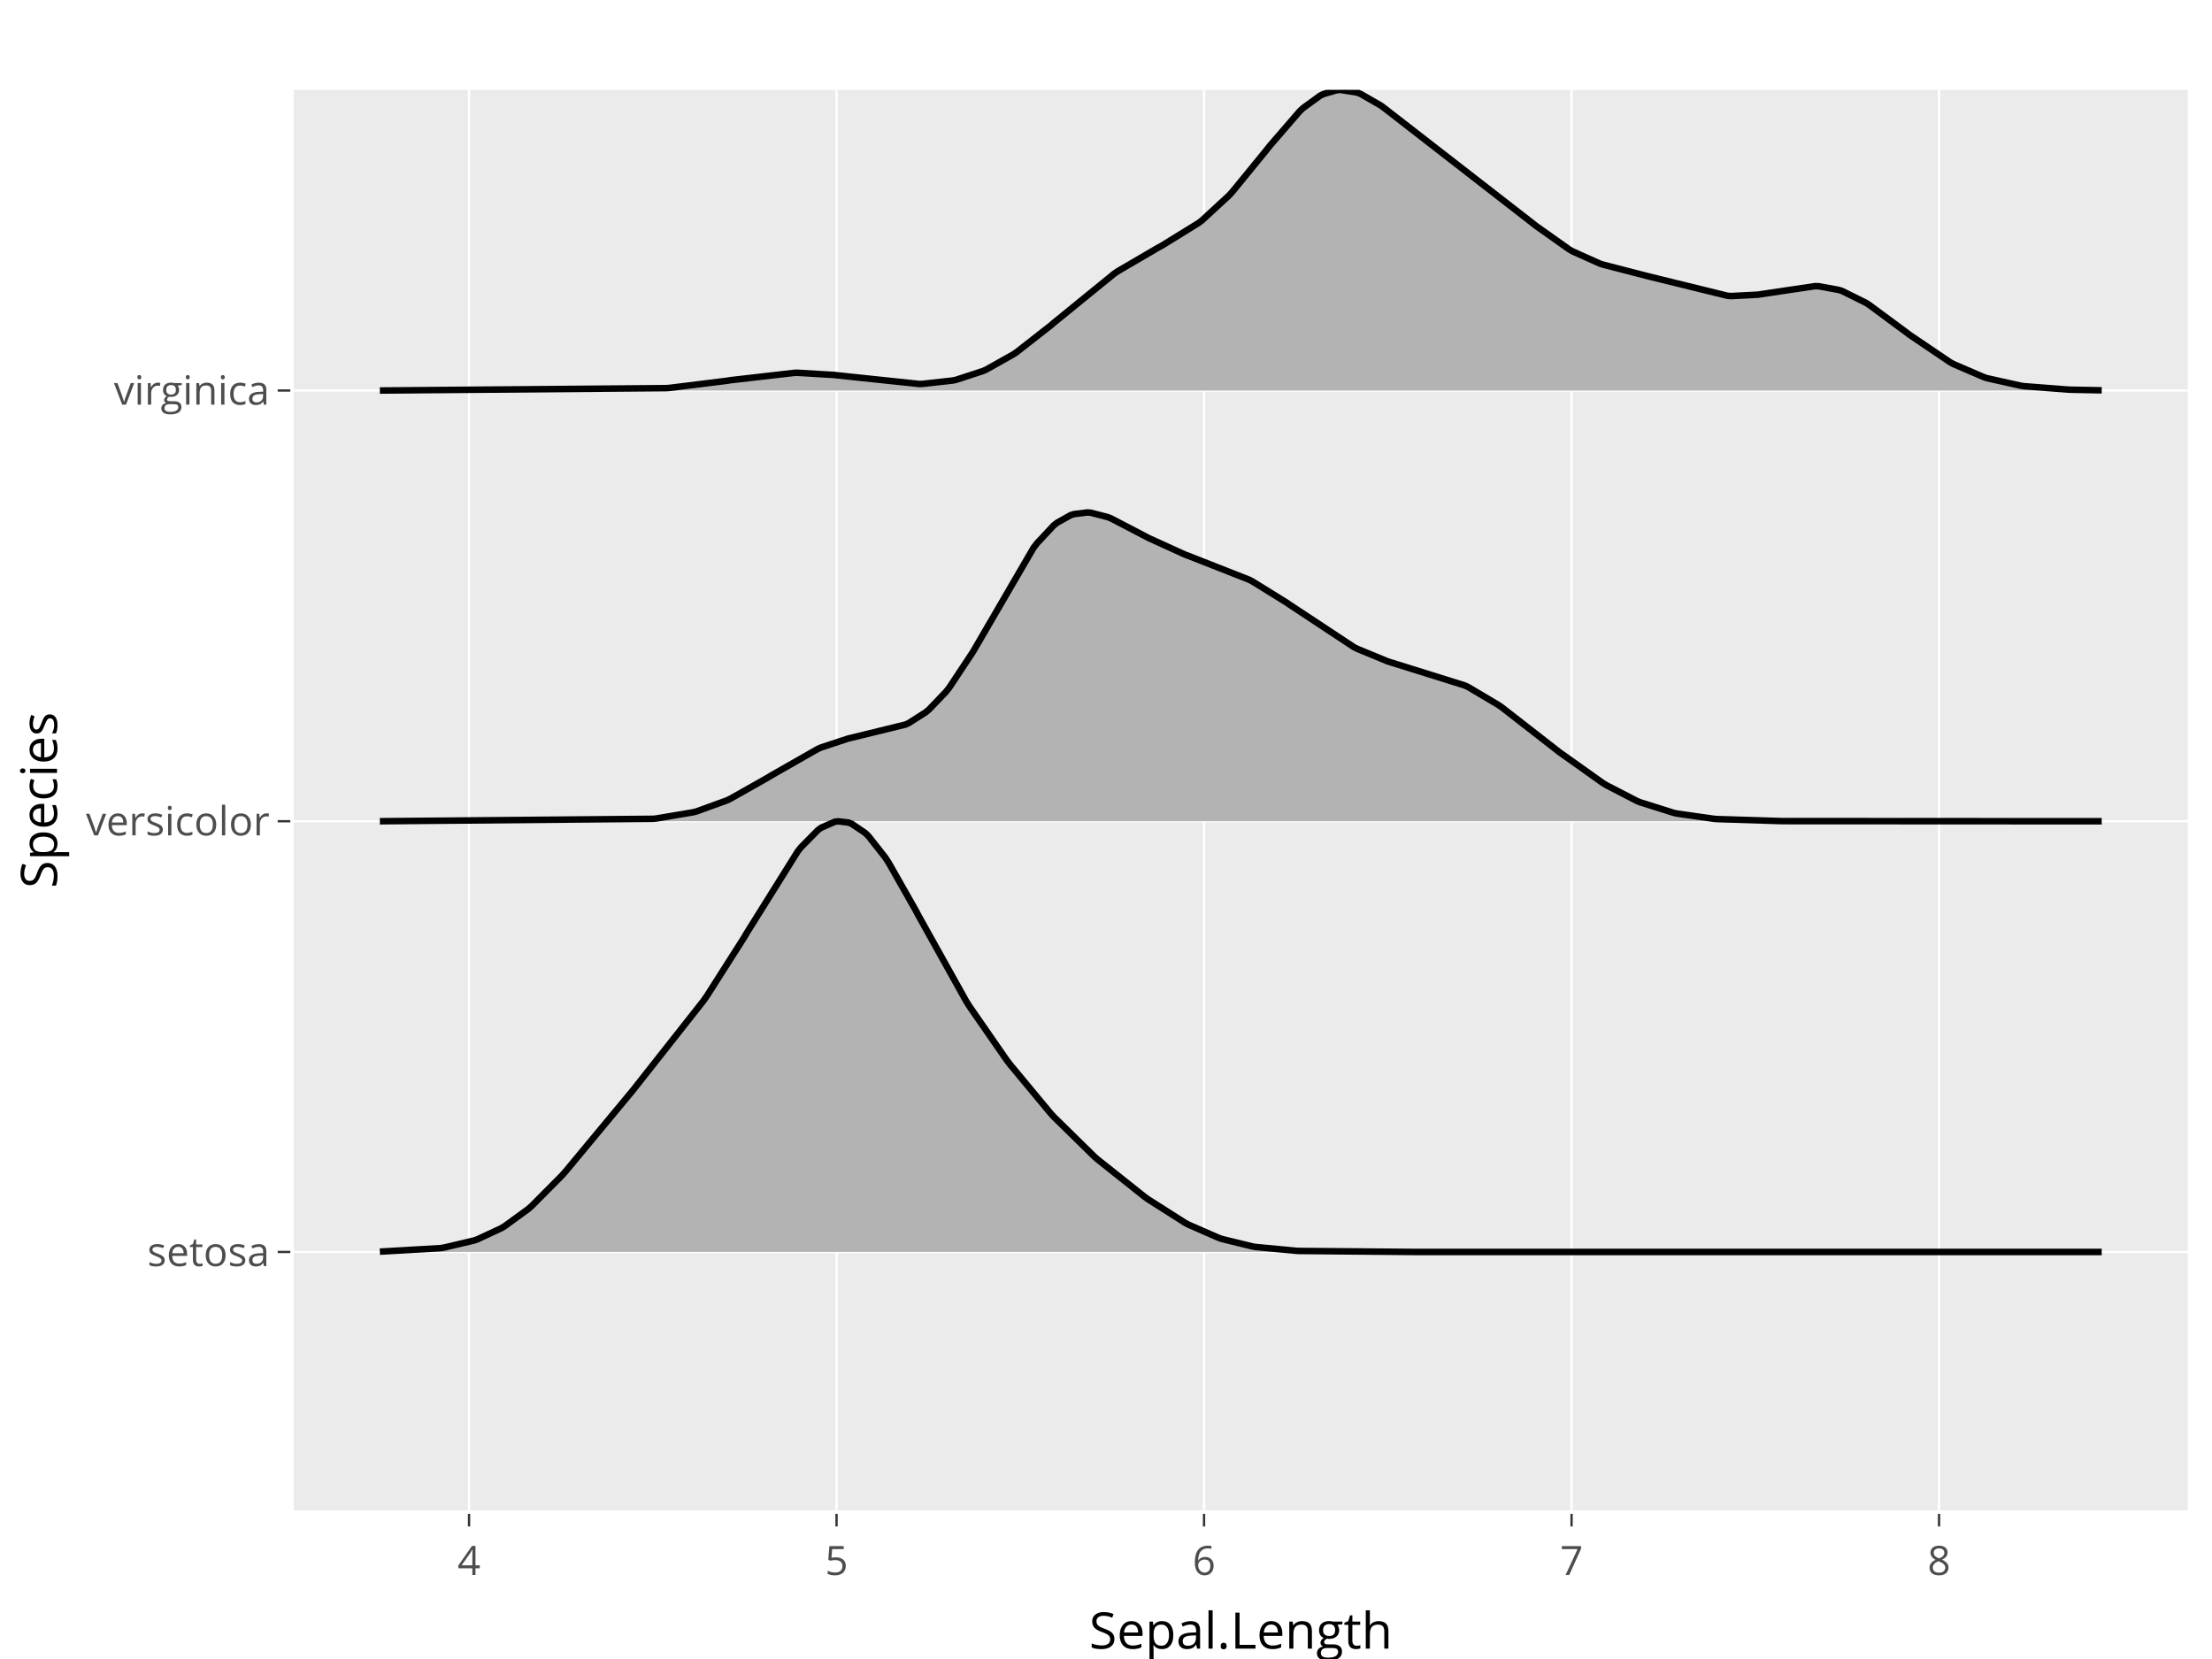
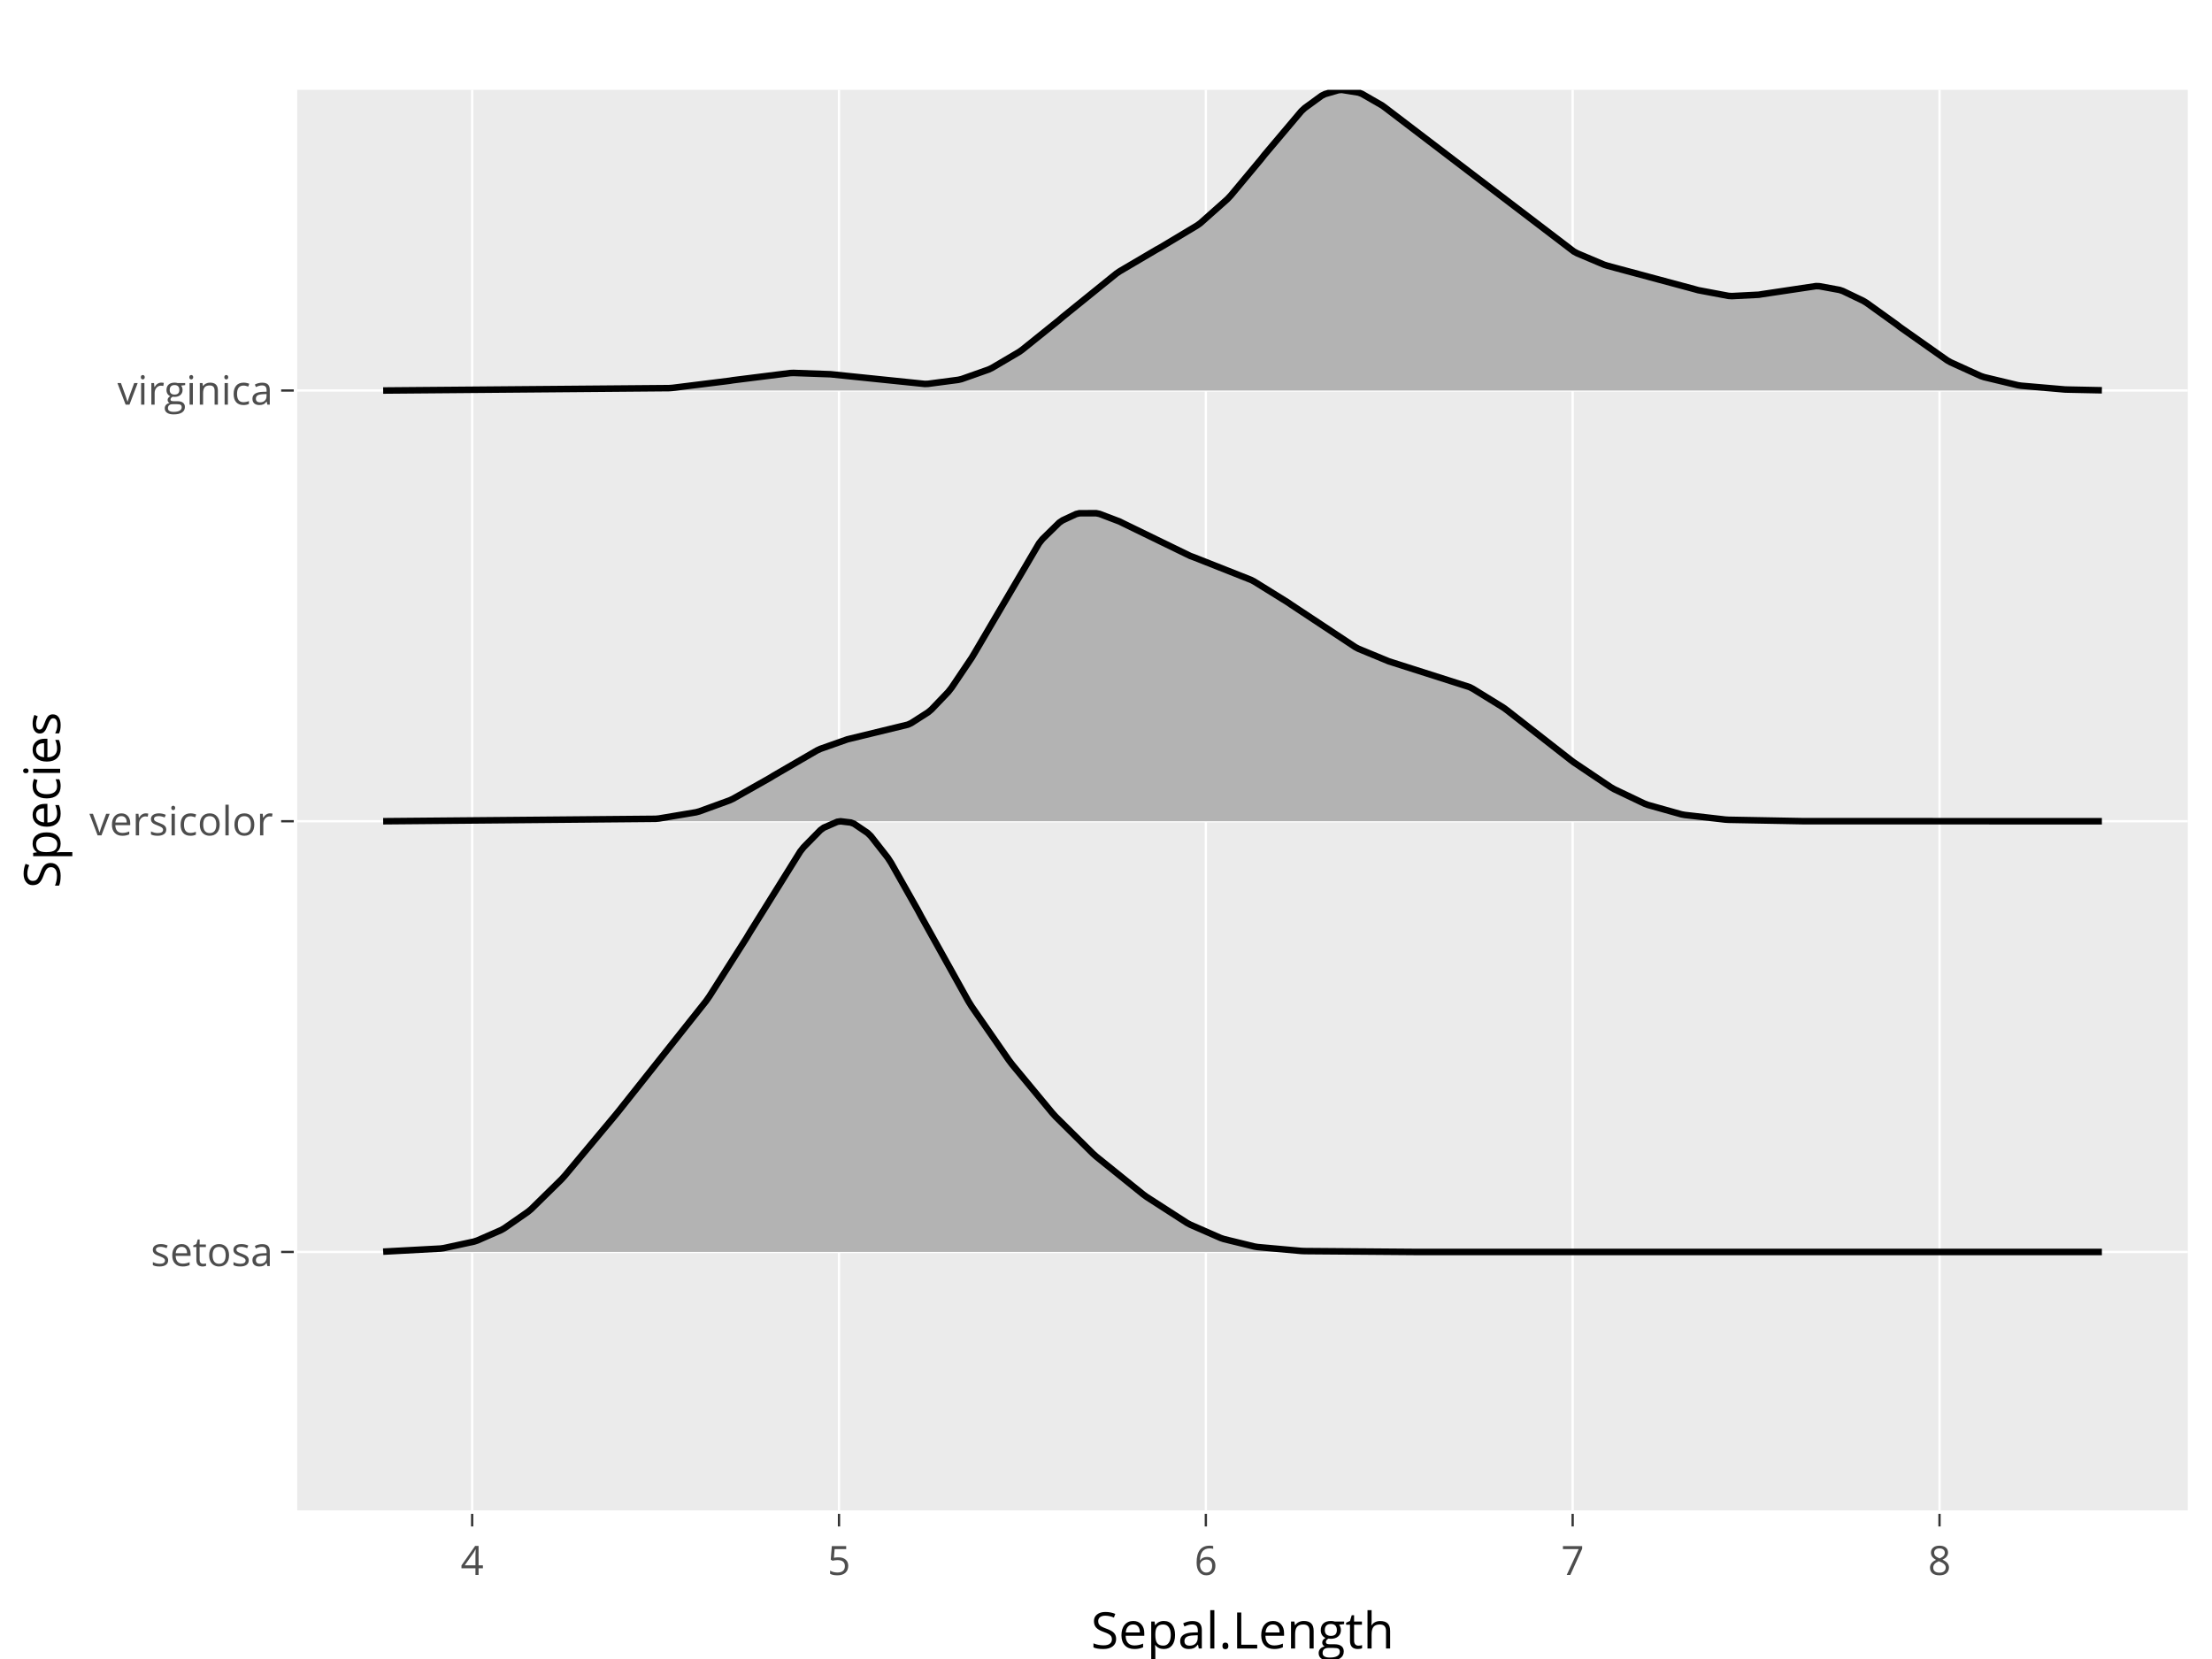
<svg xmlns="http://www.w3.org/2000/svg" class="main-svg" width="640" height="480" style="" viewBox="0 0 640 480">
  <rect x="0" y="0" width="640" height="480" style="fill: rgb(255, 255, 255); fill-opacity: 1;" />
  <defs id="defs-">
    <g class="clips">
      <clipPath id="clipxyplot" class="plotclip">
-         <rect width="548" height="411" />
+         <rect width="547" height="411" />
      </clipPath>
      <clipPath class="axesclip" id="clipx">
-         <rect x="85" y="0" width="548" height="480" />
+         <rect x="86" y="0" width="547" height="480" />
      </clipPath>
      <clipPath class="axesclip" id="clipy">
        <rect x="0" y="26" width="640" height="411" />
      </clipPath>
      <clipPath class="axesclip" id="clipxy">
-         <rect x="85" y="26" width="548" height="411" />
+         <rect x="86" y="26" width="547" height="411" />
      </clipPath>
    </g>
    <g class="gradients" />
    <g class="patterns" />
  </defs>
  <g class="bglayer">
-     <rect class="bg" x="85" y="26" width="548" height="411" style="fill: rgb(235, 235, 235); fill-opacity: 1; stroke-width: 0;" />
+     <rect class="bg" x="86" y="26" width="547" height="411" style="fill: rgb(235, 235, 235); fill-opacity: 1; stroke-width: 0;" />
  </g>
  <g class="layer-below">
    <g class="imagelayer" />
    <g class="shapelayer" />
  </g>
  <g class="cartesianlayer">
    <g class="subplot xy">
      <g class="layer-subplot">
        <g class="shapelayer" />
        <g class="imagelayer" />
      </g>
      <g class="gridlayer">
        <g class="x">
-           <path class="xgrid crisp" transform="translate(135.71,0)" d="M0,26v411" style="stroke: rgb(255, 255, 255); stroke-opacity: 1; stroke-width: 0.664px;" />
-           <path class="xgrid crisp" transform="translate(242.04,0)" d="M0,26v411" style="stroke: rgb(255, 255, 255); stroke-opacity: 1; stroke-width: 0.664px;" />
-           <path class="xgrid crisp" transform="translate(348.37,0)" d="M0,26v411" style="stroke: rgb(255, 255, 255); stroke-opacity: 1; stroke-width: 0.664px;" />
-           <path class="xgrid crisp" transform="translate(454.7,0)" d="M0,26v411" style="stroke: rgb(255, 255, 255); stroke-opacity: 1; stroke-width: 0.664px;" />
-           <path class="xgrid crisp" transform="translate(561.03,0)" d="M0,26v411" style="stroke: rgb(255, 255, 255); stroke-opacity: 1; stroke-width: 0.664px;" />
+           <path class="xgrid crisp" transform="translate(136.61,0)" d="M0,26v411" style="stroke: rgb(255, 255, 255); stroke-opacity: 1; stroke-width: 0.664px;" />
+           <path class="xgrid crisp" transform="translate(242.75,0)" d="M0,26v411" style="stroke: rgb(255, 255, 255); stroke-opacity: 1; stroke-width: 0.664px;" />
+           <path class="xgrid crisp" transform="translate(348.89,0)" d="M0,26v411" style="stroke: rgb(255, 255, 255); stroke-opacity: 1; stroke-width: 0.664px;" />
+           <path class="xgrid crisp" transform="translate(455.02,0)" d="M0,26v411" style="stroke: rgb(255, 255, 255); stroke-opacity: 1; stroke-width: 0.664px;" />
+           <path class="xgrid crisp" transform="translate(561.16,0)" d="M0,26v411" style="stroke: rgb(255, 255, 255); stroke-opacity: 1; stroke-width: 0.664px;" />
        </g>
        <g class="y">
-           <path class="ygrid crisp" transform="translate(0,362.23)" d="M85,0h548" style="stroke: rgb(255, 255, 255); stroke-opacity: 1; stroke-width: 0.664px;" />
-           <path class="ygrid crisp" transform="translate(0,237.61)" d="M85,0h548" style="stroke: rgb(255, 255, 255); stroke-opacity: 1; stroke-width: 0.664px;" />
-           <path class="ygrid crisp" transform="translate(0,112.99)" d="M85,0h548" style="stroke: rgb(255, 255, 255); stroke-opacity: 1; stroke-width: 0.664px;" />
+           <path class="ygrid crisp" transform="translate(0,362.23)" d="M86,0h547" style="stroke: rgb(255, 255, 255); stroke-opacity: 1; stroke-width: 0.664px;" />
+           <path class="ygrid crisp" transform="translate(0,237.61)" d="M86,0h547" style="stroke: rgb(255, 255, 255); stroke-opacity: 1; stroke-width: 0.664px;" />
+           <path class="ygrid crisp" transform="translate(0,112.99)" d="M86,0h547" style="stroke: rgb(255, 255, 255); stroke-opacity: 1; stroke-width: 0.664px;" />
        </g>
      </g>
      <g class="zerolinelayer" />
      <path class="xlines-below" />
      <path class="ylines-below" />
      <g class="overlines-below" />
      <g class="xaxislayer-below" />
      <g class="yaxislayer-below" />
      <g class="overaxes-below" />
-       <g class="plot" transform="translate(85,26)" clip-path="url(#clipxyplot)">
+       <g class="plot" transform="translate(86,26)" clip-path="url(#clipxyplot)">
        <g class="scatterlayer mlayer">
          <g class="trace scatter trace-vdiffr-plotly-1" style="stroke-miterlimit: 2; opacity: 1;">
            <g class="fills">
              <g>
-                 <path class="js-fill" d="M24.91,86.99L523.09,86.99L505.54,86.27L504.57,86.18L493.84,84.49L492.87,84.25L484.09,81.23L483.12,80.79L475.32,76.45L474.35,75.81L463.62,67.89L462.65,67.14L452.9,60.46L451.92,59.93L446.07,57.61L445.1,57.37L439.25,56.77L438.27,56.81L429.5,58.16L428.52,58.36L418.77,59.7L417.8,59.71L410,58.88L409.03,58.67L384.65,52.2L383.68,51.95L373.93,48.7L372.95,48.25L365.15,43.67L364.18,42.98L352.48,33.75L351.51,32.96L334.93,20.67L333.96,19.96L321.28,9.9L320.31,9.08L310.56,2.06L309.58,1.57L304.71,0.09L303.73,0.01L299.84,0.49L298.86,0.8L293.99,3.62L293.01,4.41L287.16,10.32L286.19,11.47L266.69,34.44L265.71,35.32L257.91,41.18L256.94,41.79L232.57,56.71L231.59,57.48L206.24,77.77L205.27,78.35L197.47,82.13L196.49,82.48L188.69,84.46L187.72,84.61L178.95,85.08L177.97,85.04L166.27,83.86L165.3,83.72L148.72,81.89L147.75,81.87L137.02,82.43L136.05,82.55L100.95,86.67L99.98,86.71L66.83,86.99L65.86,86.99L24.91,86.99L24.91,86.99Z" style="fill: rgb(179, 179, 179); fill-opacity: 1; stroke-width: 0;" />
+                 <path class="js-fill" d="M24.86,86.99L522.14,86.99L504.62,86.27L503.65,86.19L491.97,84.26L491,84L483.21,81.24L482.24,80.8L474.45,76.46L473.48,75.82L461.8,67.14L460.83,66.4L451.1,59.92L450.12,59.44L444.29,57.36L443.31,57.16L437.47,56.81L436.5,56.88L427.74,58.37L426.77,58.57L417.04,59.73L416.06,59.71L408.28,58.68L407.31,58.46L375.19,49.54L374.22,49.14L366.43,45L365.46,44.36L355.73,36.94L354.76,36.14L336.27,22.1L335.29,21.4L321.67,10.74L320.7,9.92L310.97,2.61L309.99,2.06L305.13,0.25L304.15,0.1L300.26,0.25L299.29,0.49L295.4,2.27L294.42,2.9L288.58,8.16L287.61,9.23L276.91,22.56L275.93,23.78L267.17,33.55L266.2,34.47L259.39,39.92L258.42,40.57L247.71,46.7L246.74,47.23L236.03,53.82L235.06,54.52L223.38,64.04L222.41,64.89L208.79,75.87L207.81,76.53L200.03,80.92L199.06,81.35L191.27,83.9L190.3,84.11L181.54,85.08L180.57,85.09L169.86,84.38L168.89,84.26L146.51,81.85L145.53,81.85L133.85,82.8L132.88,82.94L106.61,86.37L105.63,86.43L85.2,86.95L84.22,86.96L24.86,86.99L24.86,86.99Z" style="fill: rgb(179, 179, 179); fill-opacity: 1; stroke-width: 0;" />
              </g>
            </g>
            <g class="errorbars" />
            <g class="lines">
-               <path class="js-line" d="M24.91,86.99L523.09,86.99L505.54,86.27L504.57,86.18L493.84,84.49L492.87,84.25L484.09,81.23L483.12,80.79L475.32,76.45L474.35,75.81L463.62,67.89L462.65,67.14L452.9,60.46L451.92,59.93L446.07,57.61L445.1,57.37L439.25,56.77L438.27,56.81L429.5,58.16L428.52,58.36L418.77,59.7L417.8,59.71L410,58.88L409.03,58.67L384.65,52.2L383.68,51.95L373.93,48.7L372.95,48.25L365.15,43.67L364.18,42.98L352.48,33.75L351.51,32.96L334.93,20.67L333.96,19.96L321.28,9.9L320.31,9.08L310.56,2.06L309.58,1.57L304.71,0.09L303.73,0.01L299.84,0.49L298.86,0.8L293.99,3.62L293.01,4.41L287.16,10.32L286.19,11.47L266.69,34.44L265.71,35.32L257.91,41.18L256.94,41.79L232.57,56.71L231.59,57.48L206.24,77.77L205.27,78.35L197.47,82.13L196.49,82.48L188.69,84.46L187.72,84.61L178.95,85.08L177.97,85.04L166.27,83.86L165.3,83.72L148.72,81.89L147.75,81.87L137.02,82.43L136.05,82.55L100.95,86.67L99.98,86.71L66.83,86.99L65.86,86.99L24.91,86.99L24.91,86.99" style="vector-effect: non-scaling-stroke; fill: none; stroke: rgb(0, 0, 0); stroke-opacity: 0; stroke-width: 1.89px; opacity: 1;" />
+               <path class="js-line" d="M24.86,86.99L522.14,86.99L504.62,86.27L503.65,86.19L491.97,84.26L491,84L483.21,81.24L482.24,80.8L474.45,76.46L473.48,75.82L461.8,67.14L460.83,66.4L451.1,59.92L450.12,59.44L444.29,57.36L443.31,57.16L437.47,56.81L436.5,56.88L427.74,58.37L426.77,58.57L417.04,59.73L416.06,59.71L408.28,58.68L407.31,58.46L375.19,49.54L374.22,49.14L366.43,45L365.46,44.36L355.73,36.94L354.76,36.14L336.27,22.1L335.29,21.4L321.67,10.74L320.7,9.92L310.97,2.61L309.99,2.06L305.13,0.25L304.15,0.1L300.26,0.25L299.29,0.49L295.4,2.27L294.42,2.9L288.58,8.16L287.61,9.23L276.91,22.56L275.93,23.78L267.17,33.55L266.2,34.47L259.39,39.92L258.42,40.57L247.71,46.7L246.74,47.23L236.03,53.82L235.06,54.52L223.38,64.04L222.41,64.89L208.79,75.87L207.81,76.53L200.03,80.92L199.06,81.35L191.27,83.9L190.3,84.11L181.54,85.08L180.57,85.09L169.86,84.38L168.89,84.26L146.51,81.85L145.53,81.85L133.85,82.8L132.88,82.94L106.61,86.37L105.63,86.43L85.2,86.95L84.22,86.96L24.86,86.99L24.86,86.99" style="vector-effect: non-scaling-stroke; fill: none; stroke: rgb(0, 0, 0); stroke-opacity: 0; stroke-width: 1.89px; opacity: 1;" />
            </g>
            <g class="points" />
            <g class="text" />
          </g>
          <g class="trace scatter trace-vdiffr-plotly-2" style="stroke-miterlimit: 2; opacity: 1;">
            <g class="fills" />
            <g class="errorbars" />
            <g class="lines">
-               <path class="js-line" d="M24.91,86.99L107.78,86.3L108.75,86.23L125.33,84.17L126.3,84.01L144.82,81.88L145.8,81.86L156.52,82.5L157.5,82.62L180.9,85.09L181.87,85.07L190.64,84.1L191.62,83.89L199.42,81.34L200.39,80.91L208.19,76.52L209.17,75.86L218.92,68.24L219.89,67.41L237.44,53.13L238.42,52.47L250.11,45.64L251.09,45.12L261.81,38.5L262.79,37.75L270.59,30.55L271.56,29.49L281.31,17.56L282.29,16.31L291.06,6.16L292.04,5.25L296.91,1.71L297.89,1.22L301.79,0.09L302.76,0L307.63,0.77L308.61,1.14L314.46,4.5L315.43,5.2L358.33,38.5L359.31,39.28L369.05,46.18L370.03,46.74L377.83,50.24L378.8,50.56L391.48,53.84L392.45,54.08L414.88,59.59L415.85,59.66L423.65,59.25L424.62,59.1L440.22,56.78L441.2,56.82L447.05,57.89L448.02,58.21L454.85,61.6L455.82,62.22L466.55,70.15L467.52,70.89L479.22,78.8L480.19,79.33L488.97,83.11L489.94,83.43L499.69,85.6L500.67,85.74L513.34,86.72L514.32,86.76L523.09,86.93" style="vector-effect: non-scaling-stroke; fill: none; stroke: rgb(0, 0, 0); stroke-opacity: 1; stroke-width: 1.89px; opacity: 1;" />
+               <path class="js-line" d="M24.86,86.99L107.58,86.3L108.55,86.23L125.1,84.17L126.07,84.01L142.61,81.94L143.59,81.9L154.29,82.28L155.26,82.38L181.54,85.08L182.51,85.05L191.27,83.9L192.24,83.67L200.03,80.92L201,80.46L208.79,75.87L209.76,75.19L220.46,66.58L221.44,65.73L237.01,53.14L237.98,52.48L248.69,46.18L249.66,45.65L260.36,39.24L261.34,38.53L269.12,31.61L270.09,30.58L278.85,20.08L279.83,18.83L290.53,6.16L291.5,5.26L296.37,1.71L297.34,1.22L301.23,0.09L302.21,0L307.07,0.78L308.05,1.15L313.89,4.51L314.86,5.22L369.35,46.76L370.33,47.29L378.11,50.58L379.09,50.89L404.39,57.69L405.36,57.96L414.12,59.61L415.09,59.67L422.88,59.27L423.85,59.11L439.42,56.78L440.39,56.81L446.23,57.88L447.2,58.21L453.04,61.01L454.02,61.6L462.78,67.89L463.75,68.65L477.37,78.25L478.35,78.81L487.1,82.79L488.08,83.12L497.81,85.45L498.78,85.6L511.43,86.69L512.4,86.72L522.14,86.92" style="vector-effect: non-scaling-stroke; fill: none; stroke: rgb(0, 0, 0); stroke-opacity: 1; stroke-width: 1.89px; opacity: 1;" />
            </g>
            <g class="points" />
            <g class="text" />
          </g>
          <g class="trace scatter trace-vdiffr-plotly-3" style="stroke-miterlimit: 2; opacity: 1;">
            <g class="fills">
              <g>
-                 <path class="js-fill" d="M24.91,211.61L523.09,211.61L410.98,210.92L410,210.83L399.28,209.19L398.3,208.96L388.55,205.71L387.58,205.28L377.83,199.98L376.85,199.35L365.15,190.81L364.18,190.04L344.68,175.47L343.71,174.89L334.93,170.68L333.96,170.33L322.26,167L321.28,166.74L311.53,163.51L310.56,163.08L301.79,158.36L300.81,157.75L274.49,140.78L273.51,140.32L261.81,135.87L260.84,135.53L250.11,131.11L249.14,130.62L233.54,122.94L232.57,122.68L227.69,122.34L226.72,122.5L222.82,123.97L221.84,124.55L216.97,128.86L215.99,129.98L210.14,138.35L209.17,139.96L189.67,172.93L188.69,174.16L182.85,180.07L181.87,180.8L176.02,184.05L175.05,184.42L166.27,186.5L165.3,186.68L155.55,189.11L154.57,189.46L145.8,193.68L144.82,194.25L123.38,206.41L122.4,206.81L113.63,209.47L112.65,209.68L101.93,211.06L100.95,211.13L81.45,211.59L80.48,211.59L24.91,211.61L24.91,211.61Z" style="fill: rgb(179, 179, 179); fill-opacity: 1; stroke-width: 0;" />
+                 <path class="js-fill" d="M24.86,211.61L522.14,211.61L410.23,210.92L409.25,210.83L398.55,209.19L397.57,208.96L388.82,206.12L387.84,205.71L379.09,201.19L378.11,200.6L367.41,193.1L366.43,192.35L344.05,175.47L343.08,174.89L334.32,170.69L333.35,170.33L321.67,167.02L320.7,166.76L310.97,163.53L309.99,163.11L300.26,157.77L299.29,157.14L273.99,140.8L273.01,140.34L261.34,135.9L260.36,135.56L249.66,131.14L248.69,130.65L232.14,122.69L231.17,122.49L226.3,122.5L225.33,122.74L221.44,124.55L220.46,125.22L215.6,129.98L214.63,131.2L208.79,139.96L207.81,141.62L190.3,171.68L189.32,172.97L183.48,179.29L182.51,180.1L176.67,183.66L175.7,184.07L168.89,185.97L167.91,186.15L155.26,189.11L154.29,189.46L145.53,193.68L144.56,194.25L123.15,206.42L122.18,206.81L113.42,209.48L112.45,209.69L100.77,211.13L99.8,211.19L77.41,211.6L76.44,211.6L24.86,211.61L24.86,211.61Z" style="fill: rgb(179, 179, 179); fill-opacity: 1; stroke-width: 0;" />
              </g>
            </g>
            <g class="errorbars" />
            <g class="lines">
-               <path class="js-line" d="M24.91,211.61L523.09,211.61L410.98,210.92L410,210.83L399.28,209.19L398.3,208.96L388.55,205.71L387.58,205.28L377.83,199.98L376.85,199.35L365.15,190.81L364.18,190.04L344.68,175.47L343.71,174.89L334.93,170.68L333.96,170.33L322.26,167L321.28,166.74L311.53,163.51L310.56,163.08L301.79,158.36L300.81,157.75L274.49,140.78L273.51,140.32L261.81,135.87L260.84,135.53L250.11,131.11L249.14,130.62L233.54,122.94L232.57,122.68L227.69,122.34L226.72,122.5L222.82,123.97L221.84,124.55L216.97,128.86L215.99,129.98L210.14,138.35L209.17,139.96L189.67,172.93L188.69,174.16L182.85,180.07L181.87,180.8L176.02,184.05L175.05,184.42L166.27,186.5L165.3,186.68L155.55,189.11L154.57,189.46L145.8,193.68L144.82,194.25L123.38,206.41L122.4,206.81L113.63,209.47L112.65,209.68L101.93,211.06L100.95,211.13L81.45,211.59L80.48,211.59L24.91,211.61L24.91,211.61" style="vector-effect: non-scaling-stroke; fill: none; stroke: rgb(0, 0, 0); stroke-opacity: 0; stroke-width: 1.89px; opacity: 1;" />
+               <path class="js-line" d="M24.86,211.61L522.14,211.61L410.23,210.92L409.25,210.83L398.55,209.19L397.57,208.96L388.82,206.12L387.84,205.71L379.09,201.19L378.11,200.6L367.41,193.1L366.43,192.35L344.05,175.47L343.08,174.89L334.32,170.69L333.35,170.33L321.67,167.02L320.7,166.76L310.97,163.53L309.99,163.11L300.26,157.77L299.29,157.14L273.99,140.8L273.01,140.34L261.34,135.9L260.36,135.56L249.66,131.14L248.69,130.65L232.14,122.69L231.17,122.49L226.3,122.5L225.33,122.74L221.44,124.55L220.46,125.22L215.6,129.98L214.63,131.2L208.79,139.96L207.81,141.62L190.3,171.68L189.32,172.97L183.48,179.29L182.51,180.1L176.67,183.66L175.7,184.07L168.89,185.97L167.91,186.15L155.26,189.11L154.29,189.46L145.53,193.68L144.56,194.25L123.15,206.42L122.18,206.81L113.42,209.48L112.45,209.69L100.77,211.13L99.8,211.19L77.41,211.6L76.44,211.6L24.86,211.61L24.86,211.61" style="vector-effect: non-scaling-stroke; fill: none; stroke: rgb(0, 0, 0); stroke-opacity: 0; stroke-width: 1.89px; opacity: 1;" />
            </g>
            <g class="points" />
            <g class="text" />
          </g>
          <g class="trace scatter trace-vdiffr-plotly-4" style="stroke-miterlimit: 2; opacity: 1;">
            <g class="fills" />
            <g class="errorbars" />
            <g class="lines">
-               <path class="js-line" d="M24.91,211.61L103.88,210.91L104.85,210.82L115.58,209.01L116.55,208.76L125.33,205.57L126.3,205.11L137.02,199.06L138,198.45L151.65,190.67L152.62,190.25L160.42,187.68L161.4,187.45L177,183.63L177.97,183.18L182.85,180.07L183.82,179.25L188.69,174.16L189.67,172.93L196.49,162.63L197.47,160.95L214.04,132.49L215.02,131.2L219.89,126L220.87,125.23L224.77,123.05L225.74,122.74L229.64,122.27L230.62,122.35L235.49,123.61L236.47,124L246.21,129.07L247.19,129.6L257.91,134.48L258.89,134.84L276.44,141.74L277.41,142.25L287.16,148.29L288.14,148.96L306.66,161.19L307.63,161.69L316.41,165.32L317.38,165.63L338.83,172.33L339.81,172.79L348.58,178L349.56,178.68L365.15,190.81L366.13,191.58L378.8,200.59L379.78,201.18L388.55,205.71L389.53,206.12L399.28,209.19L400.25,209.4L410.98,210.92L411.95,210.99L430.47,211.57L431.45,211.57L507.49,211.61L508.47,211.61L523.09,211.61" style="vector-effect: non-scaling-stroke; fill: none; stroke: rgb(0, 0, 0); stroke-opacity: 1; stroke-width: 1.89px; opacity: 1;" />
+               <path class="js-line" d="M24.86,211.61L103.69,210.91L104.66,210.82L115.37,209.02L116.34,208.76L125.1,205.57L126.07,205.12L136.77,199.07L137.75,198.46L150.4,191.12L151.37,190.67L159.16,187.92L160.13,187.68L176.67,183.66L177.65,183.21L182.51,180.1L183.48,179.29L188.35,174.2L189.32,172.97L195.16,164.3L196.14,162.66L214.63,131.2L215.6,129.98L220.46,125.22L221.44,124.55L225.33,122.74L226.3,122.5L231.17,122.49L232.14,122.69L237.98,124.91L238.95,125.4L258.42,134.87L259.39,135.22L275.93,141.76L276.91,142.27L286.64,148.31L287.61,148.98L306.1,161.21L307.07,161.72L315.83,165.34L316.8,165.65L339.19,172.79L340.16,173.29L348.92,178.69L349.89,179.39L368.38,193.84L369.35,194.57L380.06,201.77L381.03,202.33L389.79,206.51L390.76,206.88L400.49,209.61L401.47,209.79L413.15,211.13L414.12,211.19L435.53,211.59L436.5,211.59L510.46,211.61L511.43,211.61L522.14,211.61" style="vector-effect: non-scaling-stroke; fill: none; stroke: rgb(0, 0, 0); stroke-opacity: 1; stroke-width: 1.89px; opacity: 1;" />
            </g>
            <g class="points" />
            <g class="text" />
          </g>
          <g class="trace scatter trace-vdiffr-plotly-5" style="stroke-miterlimit: 2; opacity: 1;">
            <g class="fills">
              <g>
-                 <path class="js-fill" d="M24.91,336.23L523.09,336.23L284.24,335.51L283.26,335.42L272.54,333.62L271.56,333.37L262.79,330.24L261.81,329.8L252.06,324.32L251.09,323.68L239.39,315.13L238.42,314.35L226.72,304.1L225.74,303.16L214.04,290.47L213.07,289.3L202.34,275.36L201.37,273.98L191.62,258.81L190.64,257.13L169.2,219.37L168.22,218.13L163.35,213.42L162.37,212.8L158.47,211.61L157.5,211.63L153.6,212.86L152.62,213.47L148.72,216.88L147.75,217.96L141.9,225.93L140.92,227.45L115.58,267.67L114.6,268.98L100.95,286.04L99.98,287.21L71.71,320.28L70.73,321.2L62.93,327.54L61.96,328.18L54.16,332.19L53.18,332.55L45.38,334.64L44.41,334.82L32.71,335.93L31.73,335.97L24.91,336.23Z" style="fill: rgb(179, 179, 179); fill-opacity: 1; stroke-width: 0;" />
+                 <path class="js-fill" d="M24.86,336.23L522.14,336.23L283.72,335.51L282.74,335.42L272.04,333.63L271.07,333.38L262.31,330.25L261.34,329.81L251.6,324.33L250.63,323.69L237.98,314.36L237.01,313.57L226.3,304.12L225.33,303.17L214.63,291.64L213.65,290.49L201.97,275.39L201,274.01L191.27,258.85L190.3,257.17L177.65,233.74L176.67,231.95L168.89,219.38L167.91,218.13L163.05,213.42L162.08,212.8L158.18,211.61L157.21,211.63L153.32,212.86L152.34,213.47L148.45,216.89L147.48,217.97L141.64,225.95L140.67,227.48L114.39,269.02L113.42,270.31L98.82,288.41L97.85,289.58L72.55,319.33L71.57,320.29L63.79,326.87L62.82,327.55L55.03,331.81L54.06,332.2L46.27,334.46L45.3,334.65L34.6,335.84L33.62,335.89L24.86,336.23Z" style="fill: rgb(179, 179, 179); fill-opacity: 1; stroke-width: 0;" />
              </g>
            </g>
            <g class="errorbars" />
            <g class="lines">
-               <path class="js-line" d="M24.91,336.23L523.09,336.23L284.24,335.51L283.26,335.42L272.54,333.62L271.56,333.37L262.79,330.24L261.81,329.8L252.06,324.32L251.09,323.68L239.39,315.13L238.42,314.35L226.72,304.1L225.74,303.16L214.04,290.47L213.07,289.3L202.34,275.36L201.37,273.98L191.62,258.81L190.64,257.13L169.2,219.37L168.22,218.13L163.35,213.42L162.37,212.8L158.47,211.61L157.5,211.63L153.6,212.86L152.62,213.47L148.72,216.88L147.75,217.96L141.9,225.93L140.92,227.45L115.58,267.67L114.6,268.98L100.95,286.04L99.98,287.21L71.71,320.28L70.73,321.2L62.93,327.54L61.96,328.18L54.16,332.19L53.18,332.55L45.38,334.64L44.41,334.82L32.71,335.93L31.73,335.97L24.91,336.23" style="vector-effect: non-scaling-stroke; fill: none; stroke: rgb(0, 0, 0); stroke-opacity: 0; stroke-width: 1.89px; opacity: 1;" />
+               <path class="js-line" d="M24.86,336.23L522.14,336.23L283.72,335.51L282.74,335.42L272.04,333.63L271.07,333.38L262.31,330.25L261.34,329.81L251.6,324.33L250.63,323.69L237.98,314.36L237.01,313.57L226.3,304.12L225.33,303.17L214.63,291.64L213.65,290.49L201.97,275.39L201,274.01L191.27,258.85L190.3,257.17L177.65,233.74L176.67,231.95L168.89,219.38L167.91,218.13L163.05,213.42L162.08,212.8L158.18,211.61L157.21,211.63L153.32,212.86L152.34,213.47L148.45,216.89L147.48,217.97L141.64,225.95L140.67,227.48L114.39,269.02L113.42,270.31L98.82,288.41L97.85,289.58L72.55,319.33L71.57,320.29L63.79,326.87L62.82,327.55L55.03,331.81L54.06,332.2L46.27,334.46L45.3,334.65L34.6,335.84L33.62,335.89L24.86,336.23" style="vector-effect: non-scaling-stroke; fill: none; stroke: rgb(0, 0, 0); stroke-opacity: 0; stroke-width: 1.89px; opacity: 1;" />
            </g>
            <g class="points" />
            <g class="text" />
          </g>
          <g class="trace scatter trace-vdiffr-plotly-6" style="stroke-miterlimit: 2; opacity: 1;">
            <g class="fills" />
            <g class="errorbars" />
            <g class="lines">
-               <path class="js-line" d="M24.91,336.14L42.46,335.12L43.43,334.97L52.21,332.9L53.18,332.55L60.01,329.37L60.98,328.79L67.81,323.82L68.78,322.98L77.55,314.15L78.53,313.06L97.05,290.75L98.03,289.57L118.5,263.61L119.48,262.22L130.2,245.39L131.17,243.75L145.8,220.35L146.77,219.12L151.65,214.17L152.62,213.47L156.52,211.77L157.5,211.63L160.42,211.98L161.4,212.34L165.3,214.98L166.27,215.91L171.15,222.11L172.12,223.61L179.92,237.35L180.9,239.19L194.54,263.65L195.52,265.21L206.24,280.67L207.22,281.96L218.92,296.05L219.89,297.12L231.59,308.6L232.57,309.46L246.21,320.3L247.19,321L257.91,327.82L258.89,328.34L267.66,332.17L268.64,332.5L277.41,334.64L278.39,334.8L290.09,335.9L291.06,335.94L324.21,336.23L325.18,336.23L523.09,336.23" style="vector-effect: non-scaling-stroke; fill: none; stroke: rgb(0, 0, 0); stroke-opacity: 1; stroke-width: 1.89px; opacity: 1;" />
+               <path class="js-line" d="M24.86,336.14L41.41,335.25L42.38,335.12L51.14,333.23L52.11,332.91L58.92,329.93L59.9,329.38L66.71,324.64L67.68,323.84L76.44,315.24L77.41,314.17L92.01,296.69L92.98,295.5L118.28,263.65L119.26,262.25L129.96,245.43L130.94,243.79L145.53,220.37L146.51,219.13L151.37,214.18L152.34,213.47L156.24,211.77L157.21,211.63L160.13,211.98L161.1,212.34L165,214.98L165.97,215.92L170.83,222.12L171.81,223.62L179.59,237.39L180.57,239.23L194.19,263.69L195.16,265.25L205.87,280.7L206.84,281.98L218.52,296.08L219.49,297.14L230.2,307.75L231.17,308.62L244.79,319.6L245.77,320.31L257.44,327.83L258.42,328.35L267.17,332.18L268.15,332.51L276.91,334.65L277.88,334.81L290.53,335.94L291.5,335.98L323.62,336.23L324.59,336.23L522.14,336.23" style="vector-effect: non-scaling-stroke; fill: none; stroke: rgb(0, 0, 0); stroke-opacity: 1; stroke-width: 1.89px; opacity: 1;" />
            </g>
            <g class="points" />
            <g class="text" />
          </g>
        </g>
      </g>
      <g class="overplot" />
      <path class="xlines-above crisp" d="" style="fill: none; stroke-width: 1px; stroke: rgb(0, 0, 0); stroke-opacity: 0;" />
      <path class="ylines-above crisp" d="" style="fill: none; stroke-width: 1px; stroke: rgb(0, 0, 0); stroke-opacity: 0;" />
      <g class="overlines-above" />
      <g class="xaxislayer-above">
-         <path class="xtick ticks crisp" d="M0,438v3.653" transform="translate(135.71,0)" style="stroke: rgb(51, 51, 51); stroke-opacity: 1; stroke-width: 0.664px;" />
-         <path class="xtick ticks crisp" d="M0,438v3.653" transform="translate(242.04,0)" style="stroke: rgb(51, 51, 51); stroke-opacity: 1; stroke-width: 0.664px;" />
-         <path class="xtick ticks crisp" d="M0,438v3.653" transform="translate(348.37,0)" style="stroke: rgb(51, 51, 51); stroke-opacity: 1; stroke-width: 0.664px;" />
-         <path class="xtick ticks crisp" d="M0,438v3.653" transform="translate(454.7,0)" style="stroke: rgb(51, 51, 51); stroke-opacity: 1; stroke-width: 0.664px;" />
-         <path class="xtick ticks crisp" d="M0,438v3.653" transform="translate(561.03,0)" style="stroke: rgb(51, 51, 51); stroke-opacity: 1; stroke-width: 0.664px;" />
+         <path class="xtick ticks crisp" d="M0,438v3.653" transform="translate(136.61,0)" style="stroke: rgb(51, 51, 51); stroke-opacity: 1; stroke-width: 0.664px;" />
+         <path class="xtick ticks crisp" d="M0,438v3.653" transform="translate(242.75,0)" style="stroke: rgb(51, 51, 51); stroke-opacity: 1; stroke-width: 0.664px;" />
+         <path class="xtick ticks crisp" d="M0,438v3.653" transform="translate(348.89,0)" style="stroke: rgb(51, 51, 51); stroke-opacity: 1; stroke-width: 0.664px;" />
+         <path class="xtick ticks crisp" d="M0,438v3.653" transform="translate(455.02,0)" style="stroke: rgb(51, 51, 51); stroke-opacity: 1; stroke-width: 0.664px;" />
+         <path class="xtick ticks crisp" d="M0,438v3.653" transform="translate(561.16,0)" style="stroke: rgb(51, 51, 51); stroke-opacity: 1; stroke-width: 0.664px;" />
        <g class="xtick">
-           <text text-anchor="middle" x="0" y="455.68" transform="translate(135.71,0)" style="font-family: 'Open Sans', verdana, arial, sans-serif; font-size: 11.69px; fill: rgb(77, 77, 77); fill-opacity: 1; white-space: pre; opacity: 1;">4</text>
+           <text text-anchor="middle" x="0" y="455.68" transform="translate(136.61,0)" style="font-family: 'Open Sans', verdana, arial, sans-serif; font-size: 11.69px; fill: rgb(77, 77, 77); fill-opacity: 1; white-space: pre; opacity: 1;">4</text>
        </g>
        <g class="xtick">
-           <text text-anchor="middle" x="0" y="455.68" style="font-family: 'Open Sans', verdana, arial, sans-serif; font-size: 11.69px; fill: rgb(77, 77, 77); fill-opacity: 1; white-space: pre; opacity: 1;" transform="translate(242.04,0)">5</text>
+           <text text-anchor="middle" x="0" y="455.68" style="font-family: 'Open Sans', verdana, arial, sans-serif; font-size: 11.69px; fill: rgb(77, 77, 77); fill-opacity: 1; white-space: pre; opacity: 1;" transform="translate(242.75,0)">5</text>
        </g>
        <g class="xtick">
-           <text text-anchor="middle" x="0" y="455.68" style="font-family: 'Open Sans', verdana, arial, sans-serif; font-size: 11.69px; fill: rgb(77, 77, 77); fill-opacity: 1; white-space: pre; opacity: 1;" transform="translate(348.37,0)">6</text>
+           <text text-anchor="middle" x="0" y="455.68" style="font-family: 'Open Sans', verdana, arial, sans-serif; font-size: 11.69px; fill: rgb(77, 77, 77); fill-opacity: 1; white-space: pre; opacity: 1;" transform="translate(348.89,0)">6</text>
        </g>
        <g class="xtick">
-           <text text-anchor="middle" x="0" y="455.68" style="font-family: 'Open Sans', verdana, arial, sans-serif; font-size: 11.69px; fill: rgb(77, 77, 77); fill-opacity: 1; white-space: pre; opacity: 1;" transform="translate(454.7,0)">7</text>
+           <text text-anchor="middle" x="0" y="455.68" style="font-family: 'Open Sans', verdana, arial, sans-serif; font-size: 11.69px; fill: rgb(77, 77, 77); fill-opacity: 1; white-space: pre; opacity: 1;" transform="translate(455.02,0)">7</text>
        </g>
        <g class="xtick">
-           <text text-anchor="middle" x="0" y="455.68" style="font-family: 'Open Sans', verdana, arial, sans-serif; font-size: 11.69px; fill: rgb(77, 77, 77); fill-opacity: 1; white-space: pre; opacity: 1;" transform="translate(561.03,0)">8</text>
+           <text text-anchor="middle" x="0" y="455.68" style="font-family: 'Open Sans', verdana, arial, sans-serif; font-size: 11.69px; fill: rgb(77, 77, 77); fill-opacity: 1; white-space: pre; opacity: 1;" transform="translate(561.16,0)">8</text>
        </g>
      </g>
      <g class="yaxislayer-above">
-         <path class="ytick ticks crisp" d="M84,0h-3.653" transform="translate(0,362.23)" style="stroke: rgb(51, 51, 51); stroke-opacity: 1; stroke-width: 0.664px;" />
-         <path class="ytick ticks crisp" d="M84,0h-3.653" transform="translate(0,237.61)" style="stroke: rgb(51, 51, 51); stroke-opacity: 1; stroke-width: 0.664px;" />
-         <path class="ytick ticks crisp" d="M84,0h-3.653" transform="translate(0,112.99)" style="stroke: rgb(51, 51, 51); stroke-opacity: 1; stroke-width: 0.664px;" />
+         <path class="ytick ticks crisp" d="M85,0h-3.653" transform="translate(0,362.23)" style="stroke: rgb(51, 51, 51); stroke-opacity: 1; stroke-width: 0.664px;" />
+         <path class="ytick ticks crisp" d="M85,0h-3.653" transform="translate(0,237.61)" style="stroke: rgb(51, 51, 51); stroke-opacity: 1; stroke-width: 0.664px;" />
+         <path class="ytick ticks crisp" d="M85,0h-3.653" transform="translate(0,112.99)" style="stroke: rgb(51, 51, 51); stroke-opacity: 1; stroke-width: 0.664px;" />
        <g class="ytick">
-           <text text-anchor="end" x="78.009" y="4.091" transform="translate(0,362.23)" style="font-family: 'Open Sans', verdana, arial, sans-serif; font-size: 11.69px; fill: rgb(77, 77, 77); fill-opacity: 1; white-space: pre; opacity: 1;">setosa</text>
+           <text text-anchor="end" x="79.009" y="4.091" transform="translate(0,362.23)" style="font-family: 'Open Sans', verdana, arial, sans-serif; font-size: 11.69px; fill: rgb(77, 77, 77); fill-opacity: 1; white-space: pre; opacity: 1;">setosa</text>
        </g>
        <g class="ytick">
-           <text text-anchor="end" x="78.009" y="4.091" style="font-family: 'Open Sans', verdana, arial, sans-serif; font-size: 11.69px; fill: rgb(77, 77, 77); fill-opacity: 1; white-space: pre; opacity: 1;" transform="translate(0,237.61)">versicolor</text>
+           <text text-anchor="end" x="79.009" y="4.091" style="font-family: 'Open Sans', verdana, arial, sans-serif; font-size: 11.69px; fill: rgb(77, 77, 77); fill-opacity: 1; white-space: pre; opacity: 1;" transform="translate(0,237.61)">versicolor</text>
        </g>
        <g class="ytick">
-           <text text-anchor="end" x="78.009" y="4.091" style="font-family: 'Open Sans', verdana, arial, sans-serif; font-size: 11.69px; fill: rgb(77, 77, 77); fill-opacity: 1; white-space: pre; opacity: 1;" transform="translate(0,112.99)">virginica</text>
+           <text text-anchor="end" x="79.009" y="4.091" style="font-family: 'Open Sans', verdana, arial, sans-serif; font-size: 11.69px; fill: rgb(77, 77, 77); fill-opacity: 1; white-space: pre; opacity: 1;" transform="translate(0,112.99)">virginica</text>
        </g>
      </g>
      <g class="overaxes-above" />
    </g>
  </g>
  <g class="polarlayer" />
  <g class="smithlayer" />
  <g class="ternarylayer" />
  <g class="geolayer" />
  <g class="funnelarealayer" />
  <g class="pielayer" />
  <g class="iciclelayer" />
  <g class="treemaplayer" />
  <g class="sunburstlayer" />
  <g class="glimages" />
  <defs id="topdefs-">
    <g class="clips" />
  </defs>
  <g class="layer-above">
    <g class="imagelayer" />
    <g class="shapelayer">
-       <path data-index="0" fill-rule="evenodd" d="M85,437H633V26H85Z" style="opacity: 1; stroke: rgb(0, 0, 0); stroke-opacity: 0; fill: rgb(0, 0, 0); fill-opacity: 0; stroke-width: 0px;" />
+       <path data-index="0" fill-rule="evenodd" d="M86,437H633V26H86Z" style="opacity: 1; stroke: rgb(0, 0, 0); stroke-opacity: 0; fill: rgb(0, 0, 0); fill-opacity: 0; stroke-width: 0px;" />
    </g>
  </g>
  <g class="infolayer">
    <g class="g-gtitle" />
-     <g class="g-xtitle" transform="translate(0,-13.83562)">
-       <text class="xtitle" x="359" y="490.836" text-anchor="middle" style="font-family: 'Open Sans', verdana, arial, sans-serif; font-size: 14.61px; fill: rgb(0, 0, 0); opacity: 1; font-weight: normal; white-space: pre;">Sepal.Length</text>
+     <g class="g-xtitle" transform="translate(0,-13.86687)">
+       <text class="xtitle" x="359.5" y="490.836" text-anchor="middle" style="font-family: 'Open Sans', verdana, arial, sans-serif; font-size: 14.61px; fill: rgb(0, 0, 0); opacity: 1; font-weight: normal; white-space: pre;">Sepal.Length</text>
    </g>
-     <g class="g-ytitle" transform="translate(-29.27637,0)">
-       <text class="ytitle" transform="rotate(-90,45.77626,231.5)" x="45.776" y="231.5" text-anchor="middle" style="font-family: 'Open Sans', verdana, arial, sans-serif; font-size: 14.61px; fill: rgb(0, 0, 0); opacity: 1; font-weight: normal; white-space: pre;">Species</text>
+     <g class="g-ytitle" transform="translate(-29.37012,0)">
+       <text class="ytitle" transform="rotate(-90,46.77626,231.5)" x="46.776" y="231.5" text-anchor="middle" style="font-family: 'Open Sans', verdana, arial, sans-serif; font-size: 14.61px; fill: rgb(0, 0, 0); opacity: 1; font-weight: normal; white-space: pre;">Species</text>
    </g>
  </g>
</svg>
